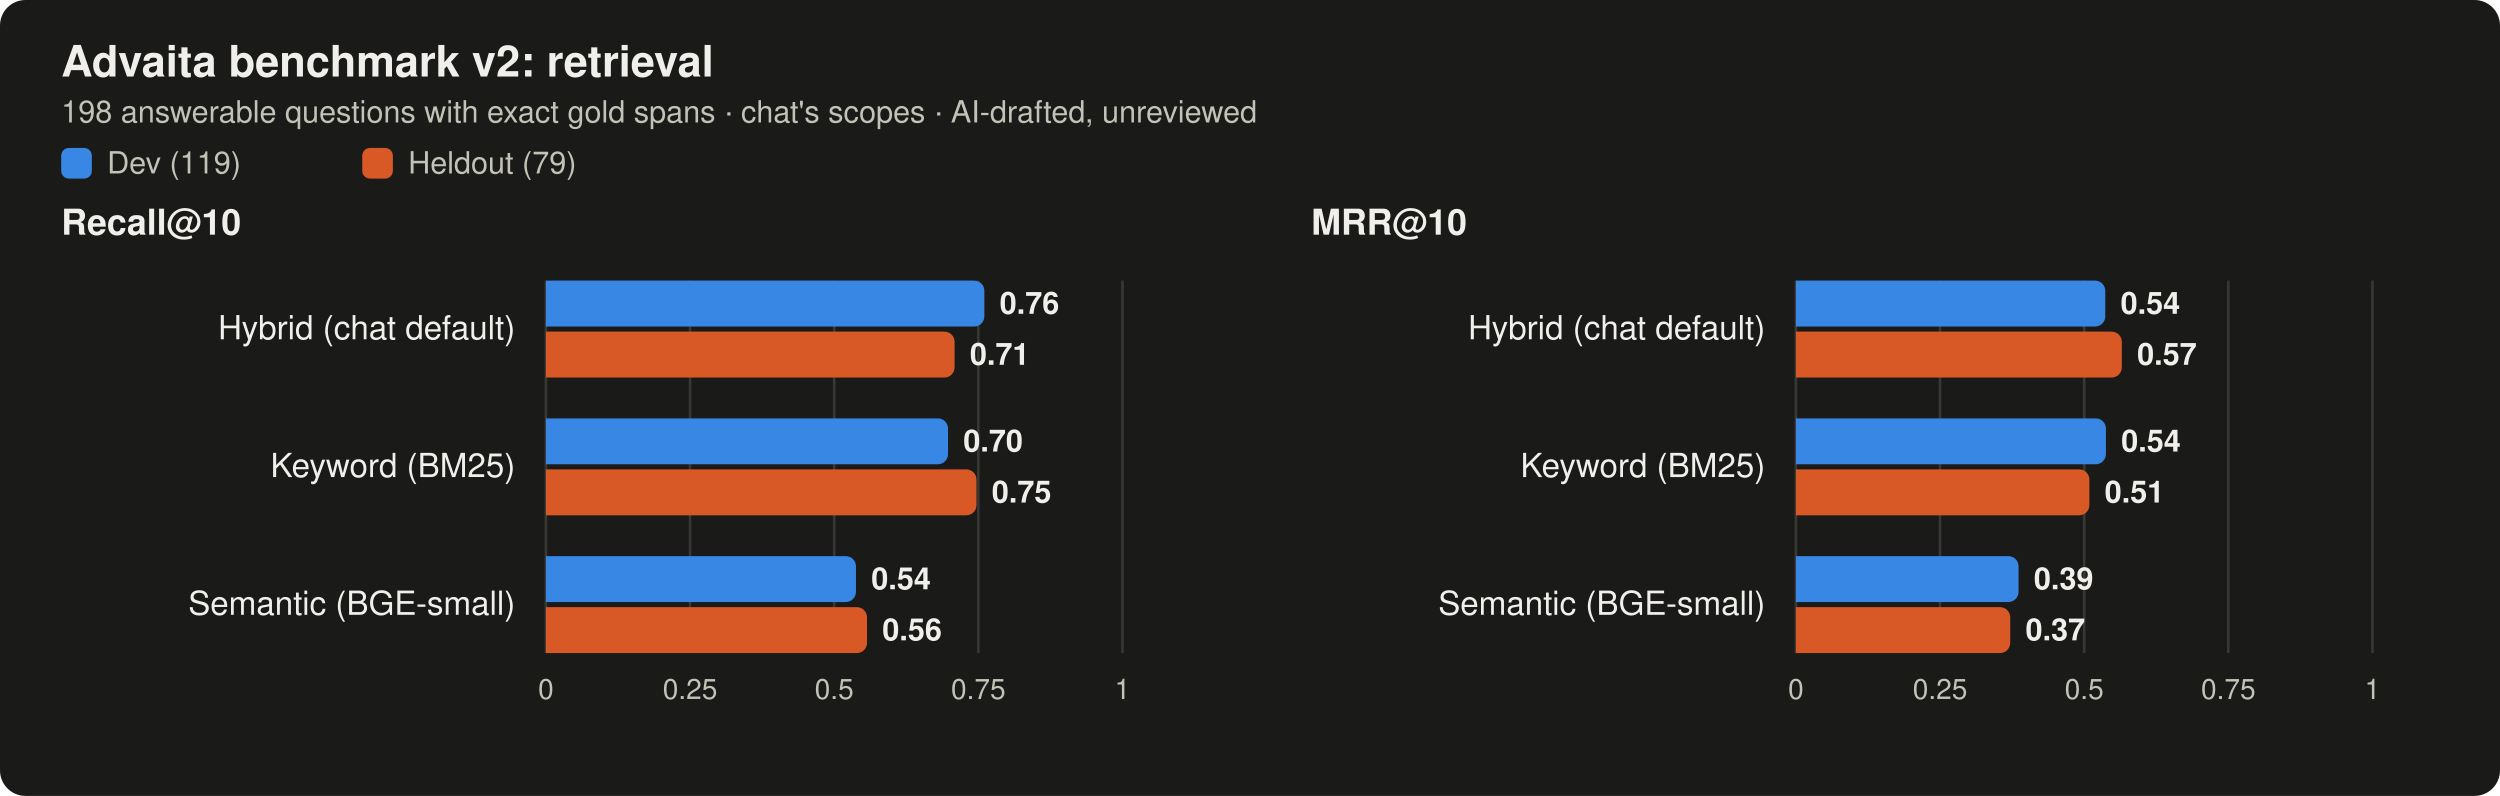
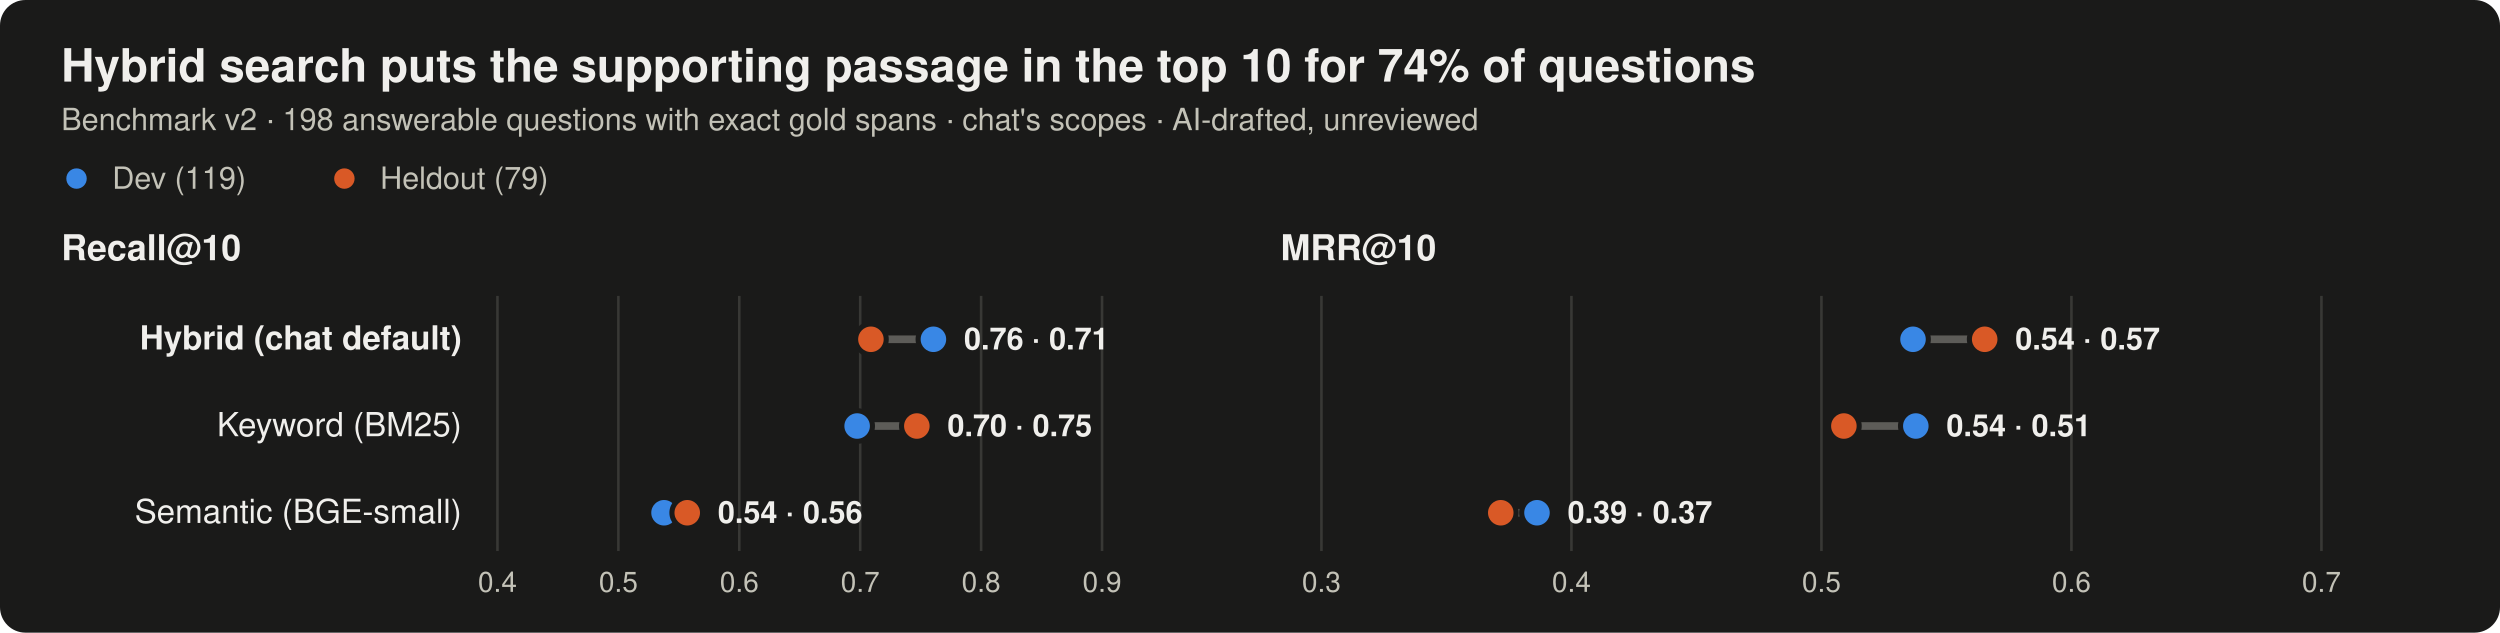
- <svg xmlns="http://www.w3.org/2000/svg" width="980" height="312" viewBox="0 0 980 312" font-family="-apple-system, 'Segoe UI', Helvetica, Arial, sans-serif" role="img" aria-labelledby="t d">
-   <rect width="980" height="312" rx="10" fill="#1a1a19" />
-   <text x="24" y="30" font-size="17" font-weight="700" fill="#f0efec">Advaita benchmark v2: retrieval</text>
-   <text x="24" y="48" font-size="12" fill="#c3c2b7">198 answerable questions with exact gold spans · chat's scopes · AI-drafted, unreviewed</text>
-   <rect x="24" y="58" width="12" height="12" rx="3" fill="#3987e5" />
-   <text x="42" y="68" font-size="12" fill="#c3c2b7">Dev (119)</text>
-   <rect x="142" y="58" width="12" height="12" rx="3" fill="#d95926" />
-   <text x="160" y="68" font-size="12" fill="#c3c2b7">Heldout (79)</text>
-   <text x="24.0" y="92" font-size="14" font-weight="600" fill="#f0efec">Recall@10</text>
-   <line x1="214.0" y1="110" x2="214.0" y2="256" stroke="#383835" stroke-width="1" />
-   <text x="214.0" y="274" font-size="11" text-anchor="middle" fill="#c3c2b7">0</text>
-   <line x1="270.5" y1="110" x2="270.5" y2="256" stroke="#383835" stroke-width="1" />
-   <text x="270.5" y="274" font-size="11" text-anchor="middle" fill="#c3c2b7">0.25</text>
-   <line x1="327.0" y1="110" x2="327.0" y2="256" stroke="#383835" stroke-width="1" />
-   <text x="327.0" y="274" font-size="11" text-anchor="middle" fill="#c3c2b7">0.5</text>
-   <line x1="383.5" y1="110" x2="383.5" y2="256" stroke="#383835" stroke-width="1" />
-   <text x="383.5" y="274" font-size="11" text-anchor="middle" fill="#c3c2b7">0.75</text>
-   <line x1="440.0" y1="110" x2="440.0" y2="256" stroke="#383835" stroke-width="1" />
-   <text x="440.0" y="274" font-size="11" text-anchor="middle" fill="#c3c2b7">1</text>
-   <text x="202.0" y="133.0" font-size="13" text-anchor="end" fill="#f0efec">Hybrid (chat default)</text>
-   <path d="M214.0,110 h167.874 a4,4 0 0 1 4,4 v10 a4,4 0 0 1 -4,4 h-167.874 z" fill="#3987e5" />
-   <text x="391.874" y="123.0" font-size="12" font-weight="600" fill="#f0efec">0.76</text>
-   <path d="M214.0,130 h156.203 a4,4 0 0 1 4,4 v10 a4,4 0 0 1 -4,4 h-156.203 z" fill="#d95926" />
-   <text x="380.203" y="143.0" font-size="12" font-weight="600" fill="#f0efec">0.71</text>
-   <text x="202.0" y="187.0" font-size="13" text-anchor="end" fill="#f0efec">Keyword (BM25)</text>
-   <path d="M214.0,164 h153.63 a4,4 0 0 1 4,4 v10 a4,4 0 0 1 -4,4 h-153.63 z" fill="#3987e5" />
-   <text x="377.63" y="177.0" font-size="12" font-weight="600" fill="#f0efec">0.70</text>
-   <path d="M214.0,184 h164.785 a4,4 0 0 1 4,4 v10 a4,4 0 0 1 -4,4 h-164.785 z" fill="#d95926" />
-   <text x="388.785" y="197.0" font-size="12" font-weight="600" fill="#f0efec">0.75</text>
-   <text x="202.0" y="241.0" font-size="13" text-anchor="end" fill="#f0efec">Semantic (BGE-small)</text>
-   <path d="M214.0,218 h117.546 a4,4 0 0 1 4,4 v10 a4,4 0 0 1 -4,4 h-117.546 z" fill="#3987e5" />
-   <text x="341.546" y="231.0" font-size="12" font-weight="600" fill="#f0efec">0.54</text>
-   <path d="M214.0,238 h121.873 a4,4 0 0 1 4,4 v10 a4,4 0 0 1 -4,4 h-121.873 z" fill="#d95926" />
-   <text x="345.873" y="251.0" font-size="12" font-weight="600" fill="#f0efec">0.56</text>
-   <text x="514.0" y="92" font-size="14" font-weight="600" fill="#f0efec">MRR@10</text>
-   <line x1="704.0" y1="110" x2="704.0" y2="256" stroke="#383835" stroke-width="1" />
-   <text x="704.0" y="274" font-size="11" text-anchor="middle" fill="#c3c2b7">0</text>
-   <line x1="760.5" y1="110" x2="760.5" y2="256" stroke="#383835" stroke-width="1" />
-   <text x="760.5" y="274" font-size="11" text-anchor="middle" fill="#c3c2b7">0.25</text>
-   <line x1="817.0" y1="110" x2="817.0" y2="256" stroke="#383835" stroke-width="1" />
-   <text x="817.0" y="274" font-size="11" text-anchor="middle" fill="#c3c2b7">0.5</text>
-   <line x1="873.5" y1="110" x2="873.5" y2="256" stroke="#383835" stroke-width="1" />
-   <text x="873.5" y="274" font-size="11" text-anchor="middle" fill="#c3c2b7">0.75</text>
-   <line x1="930.0" y1="110" x2="930.0" y2="256" stroke="#383835" stroke-width="1" />
-   <text x="930.0" y="274" font-size="11" text-anchor="middle" fill="#c3c2b7">1</text>
-   <text x="692.0" y="133.0" font-size="13" text-anchor="end" fill="#f0efec">Hybrid (chat default)</text>
-   <path d="M704.0,110 h117.276 a4,4 0 0 1 4,4 v10 a4,4 0 0 1 -4,4 h-117.276 z" fill="#3987e5" />
-   <text x="831.276" y="123.0" font-size="12" font-weight="600" fill="#f0efec">0.54</text>
-   <path d="M704.0,130 h123.757 a4,4 0 0 1 4,4 v10 a4,4 0 0 1 -4,4 h-123.757 z" fill="#d95926" />
-   <text x="837.757" y="143.0" font-size="12" font-weight="600" fill="#f0efec">0.57</text>
-   <text x="692.0" y="187.0" font-size="13" text-anchor="end" fill="#f0efec">Keyword (BM25)</text>
-   <path d="M704.0,164 h117.521 a4,4 0 0 1 4,4 v10 a4,4 0 0 1 -4,4 h-117.521 z" fill="#3987e5" />
-   <text x="831.521" y="177.0" font-size="12" font-weight="600" fill="#f0efec">0.54</text>
-   <path d="M704.0,184 h111.033 a4,4 0 0 1 4,4 v10 a4,4 0 0 1 -4,4 h-111.033 z" fill="#d95926" />
-   <text x="825.033" y="197.0" font-size="12" font-weight="600" fill="#f0efec">0.51</text>
-   <text x="692.0" y="241.0" font-size="13" text-anchor="end" fill="#f0efec">Semantic (BGE-small)</text>
-   <path d="M704.0,218 h83.278 a4,4 0 0 1 4,4 v10 a4,4 0 0 1 -4,4 h-83.278 z" fill="#3987e5" />
-   <text x="797.278" y="231.0" font-size="12" font-weight="600" fill="#f0efec">0.39</text>
-   <path d="M704.0,238 h80.01 a4,4 0 0 1 4,4 v10 a4,4 0 0 1 -4,4 h-80.01 z" fill="#d95926" />
-   <text x="794.01" y="251.0" font-size="12" font-weight="600" fill="#f0efec">0.37</text>
+ <svg xmlns="http://www.w3.org/2000/svg" width="980" height="248" viewBox="0 0 980 248" font-family="-apple-system, 'Segoe UI', Helvetica, Arial, sans-serif" role="img" aria-labelledby="t d">
+   <rect width="980" height="248" rx="10" fill="#1a1a19" />
+   <text x="24.0" y="32.0" font-size="18" font-weight="700" text-anchor="start" fill="#f0efec">Hybrid search puts the supporting passage in the top 10 for 74% of questions</text>
+   <text x="24.0" y="51.0" font-size="12" font-weight="400" text-anchor="start" fill="#c3c2b7">Benchmark v2 · 198 answerable questions with exact gold spans · chat's scopes · AI-drafted, unreviewed</text>
+   <circle cx="30.0" cy="70.0" r="5" fill="#3987e5" stroke="#1a1a19" stroke-width="2" />
+   <text x="44.0" y="74.0" font-size="12" font-weight="400" text-anchor="start" fill="#c3c2b7">Dev (119)</text>
+   <circle cx="135.0" cy="70.0" r="5" fill="#d95926" stroke="#1a1a19" stroke-width="2" />
+   <text x="149.0" y="74.0" font-size="12" font-weight="400" text-anchor="start" fill="#c3c2b7">Heldout (79)</text>
+   <text x="24.0" y="102.0" font-size="14" font-weight="600" text-anchor="start" fill="#f0efec">Recall@10</text>
+   <line x1="195.0" y1="116" x2="195.0" y2="216" stroke="#383835" />
+   <text x="195.0" y="232.0" font-size="11" font-weight="400" text-anchor="middle" fill="#c3c2b7">0.4</text>
+   <line x1="242.4" y1="116" x2="242.4" y2="216" stroke="#383835" />
+   <text x="242.4" y="232.0" font-size="11" font-weight="400" text-anchor="middle" fill="#c3c2b7">0.5</text>
+   <line x1="289.8" y1="116" x2="289.8" y2="216" stroke="#383835" />
+   <text x="289.8" y="232.0" font-size="11" font-weight="400" text-anchor="middle" fill="#c3c2b7">0.6</text>
+   <line x1="337.2" y1="116" x2="337.2" y2="216" stroke="#383835" />
+   <text x="337.2" y="232.0" font-size="11" font-weight="400" text-anchor="middle" fill="#c3c2b7">0.7</text>
+   <line x1="384.6" y1="116" x2="384.6" y2="216" stroke="#383835" />
+   <text x="384.6" y="232.0" font-size="11" font-weight="400" text-anchor="middle" fill="#c3c2b7">0.8</text>
+   <line x1="432.0" y1="116" x2="432.0" y2="216" stroke="#383835" />
+   <text x="432.0" y="232.0" font-size="11" font-weight="400" text-anchor="middle" fill="#c3c2b7">0.9</text>
+   <text x="181.0" y="137.0" font-size="13" font-weight="700" text-anchor="end" fill="#f0efec">Hybrid (chat default)</text>
+   <line x1="365.9" y1="133.0" x2="341.4" y2="133.0" stroke="#5d5c58" stroke-width="3" />
+   <circle cx="365.9" cy="133.0" r="6" fill="#3987e5" stroke="#1a1a19" stroke-width="2" />
+   <circle cx="341.4" cy="133.0" r="6" fill="#d95926" stroke="#1a1a19" stroke-width="2" />
+   <text x="377.9" y="137.0" font-size="12" font-weight="600" text-anchor="start" fill="#f0efec">0.76 · 0.71</text>
+   <text x="181.0" y="171.0" font-size="13" font-weight="400" text-anchor="end" fill="#f0efec">Keyword (BM25)</text>
+   <line x1="336.0" y1="167.0" x2="359.4" y2="167.0" stroke="#5d5c58" stroke-width="3" />
+   <circle cx="336.0" cy="167.0" r="6" fill="#3987e5" stroke="#1a1a19" stroke-width="2" />
+   <circle cx="359.4" cy="167.0" r="6" fill="#d95926" stroke="#1a1a19" stroke-width="2" />
+   <text x="371.4" y="171.0" font-size="12" font-weight="600" text-anchor="start" fill="#f0efec">0.70 · 0.75</text>
+   <text x="181.0" y="205.0" font-size="13" font-weight="400" text-anchor="end" fill="#f0efec">Semantic (BGE-small)</text>
+   <line x1="260.3" y1="201.0" x2="269.4" y2="201.0" stroke="#5d5c58" stroke-width="3" />
+   <circle cx="260.3" cy="201.0" r="6" fill="#3987e5" stroke="#1a1a19" stroke-width="2" />
+   <circle cx="269.4" cy="201.0" r="6" fill="#d95926" stroke="#1a1a19" stroke-width="2" />
+   <text x="281.4" y="205.0" font-size="12" font-weight="600" text-anchor="start" fill="#f0efec">0.54 · 0.56</text>
+   <text x="502.0" y="102.0" font-size="14" font-weight="600" text-anchor="start" fill="#f0efec">MRR@10</text>
+   <line x1="518.0" y1="116" x2="518.0" y2="216" stroke="#383835" />
+   <text x="518.0" y="232.0" font-size="11" font-weight="400" text-anchor="middle" fill="#c3c2b7">0.3</text>
+   <line x1="616.0" y1="116" x2="616.0" y2="216" stroke="#383835" />
+   <text x="616.0" y="232.0" font-size="11" font-weight="400" text-anchor="middle" fill="#c3c2b7">0.4</text>
+   <line x1="714.0" y1="116" x2="714.0" y2="216" stroke="#383835" />
+   <text x="714.0" y="232.0" font-size="11" font-weight="400" text-anchor="middle" fill="#c3c2b7">0.5</text>
+   <line x1="812.0" y1="116" x2="812.0" y2="216" stroke="#383835" />
+   <text x="812.0" y="232.0" font-size="11" font-weight="400" text-anchor="middle" fill="#c3c2b7">0.6</text>
+   <line x1="910.0" y1="116" x2="910.0" y2="216" stroke="#383835" />
+   <text x="910.0" y="232.0" font-size="11" font-weight="400" text-anchor="middle" fill="#c3c2b7">0.7</text>
+   <line x1="749.9" y1="133.0" x2="778.0" y2="133.0" stroke="#5d5c58" stroke-width="3" />
+   <circle cx="749.9" cy="133.0" r="6" fill="#3987e5" stroke="#1a1a19" stroke-width="2" />
+   <circle cx="778.0" cy="133.0" r="6" fill="#d95926" stroke="#1a1a19" stroke-width="2" />
+   <text x="790.0" y="137.0" font-size="12" font-weight="600" text-anchor="start" fill="#f0efec">0.54 · 0.57</text>
+   <line x1="751.0" y1="167.0" x2="722.8" y2="167.0" stroke="#5d5c58" stroke-width="3" />
+   <circle cx="751.0" cy="167.0" r="6" fill="#3987e5" stroke="#1a1a19" stroke-width="2" />
+   <circle cx="722.8" cy="167.0" r="6" fill="#d95926" stroke="#1a1a19" stroke-width="2" />
+   <text x="763.0" y="171.0" font-size="12" font-weight="600" text-anchor="start" fill="#f0efec">0.54 · 0.51</text>
+   <line x1="602.5" y1="201.0" x2="588.3" y2="201.0" stroke="#5d5c58" stroke-width="3" />
+   <circle cx="602.5" cy="201.0" r="6" fill="#3987e5" stroke="#1a1a19" stroke-width="2" />
+   <circle cx="588.3" cy="201.0" r="6" fill="#d95926" stroke="#1a1a19" stroke-width="2" />
+   <text x="614.5" y="205.0" font-size="12" font-weight="600" text-anchor="start" fill="#f0efec">0.39 · 0.37</text>
</svg>
